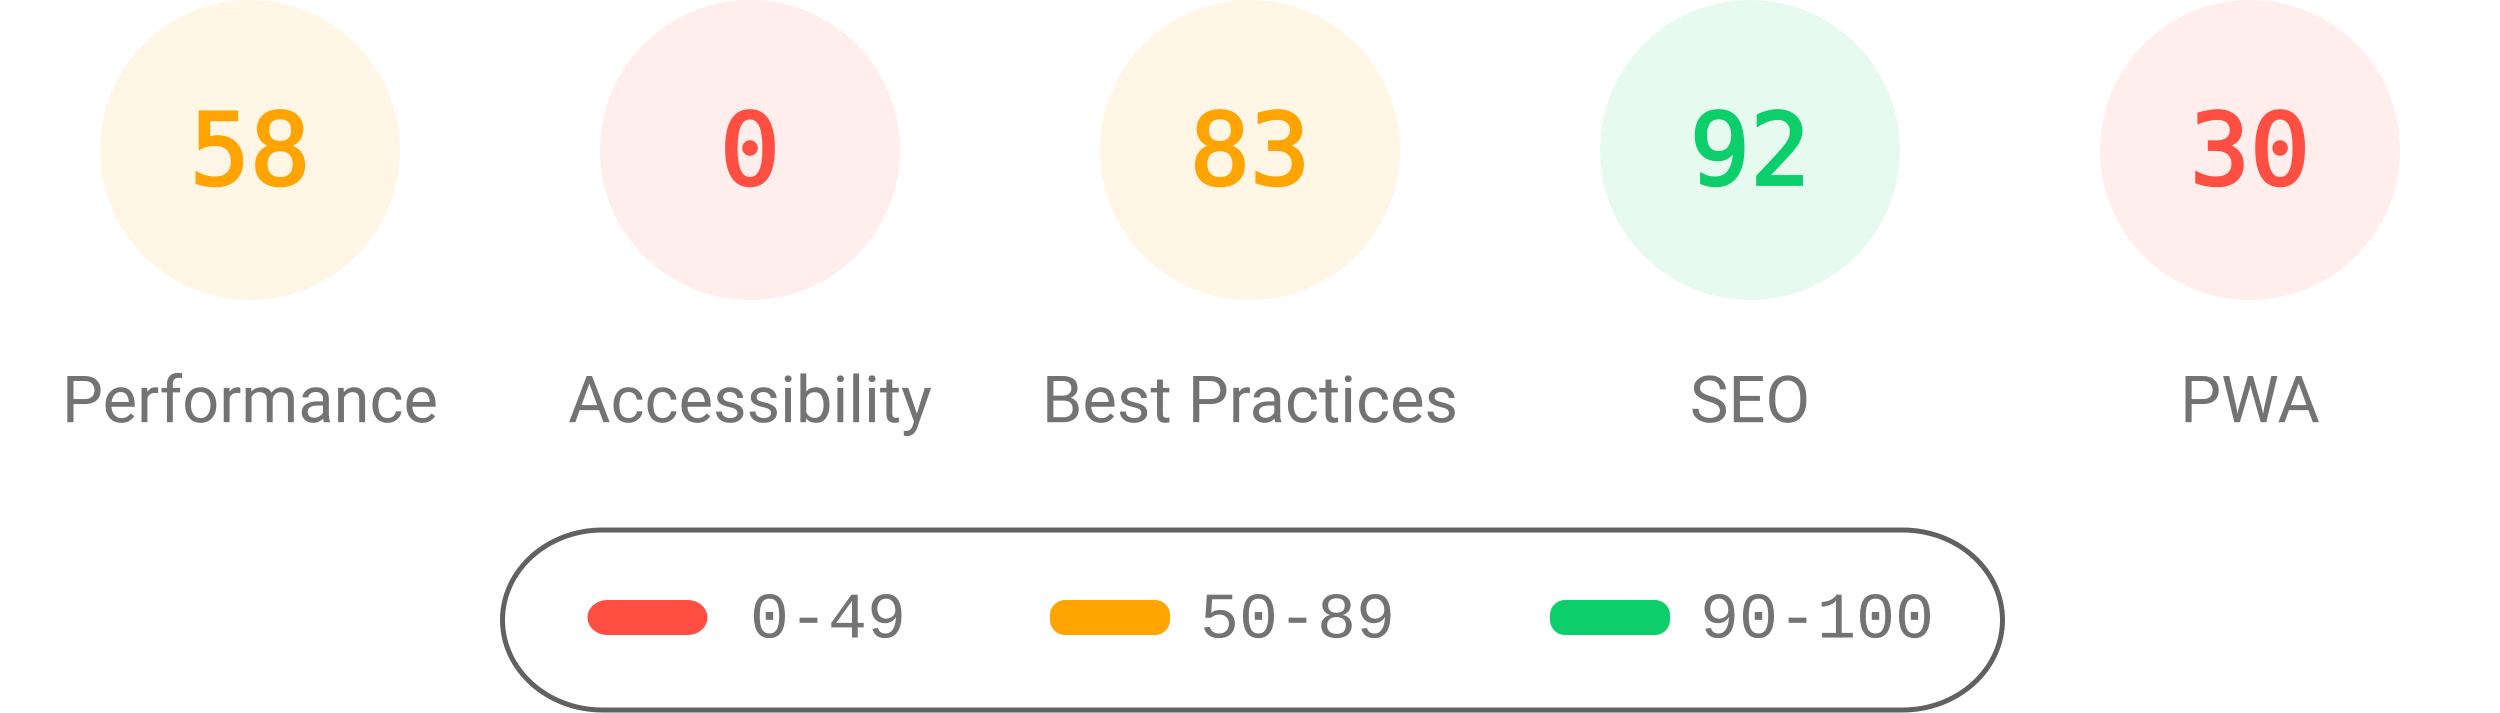
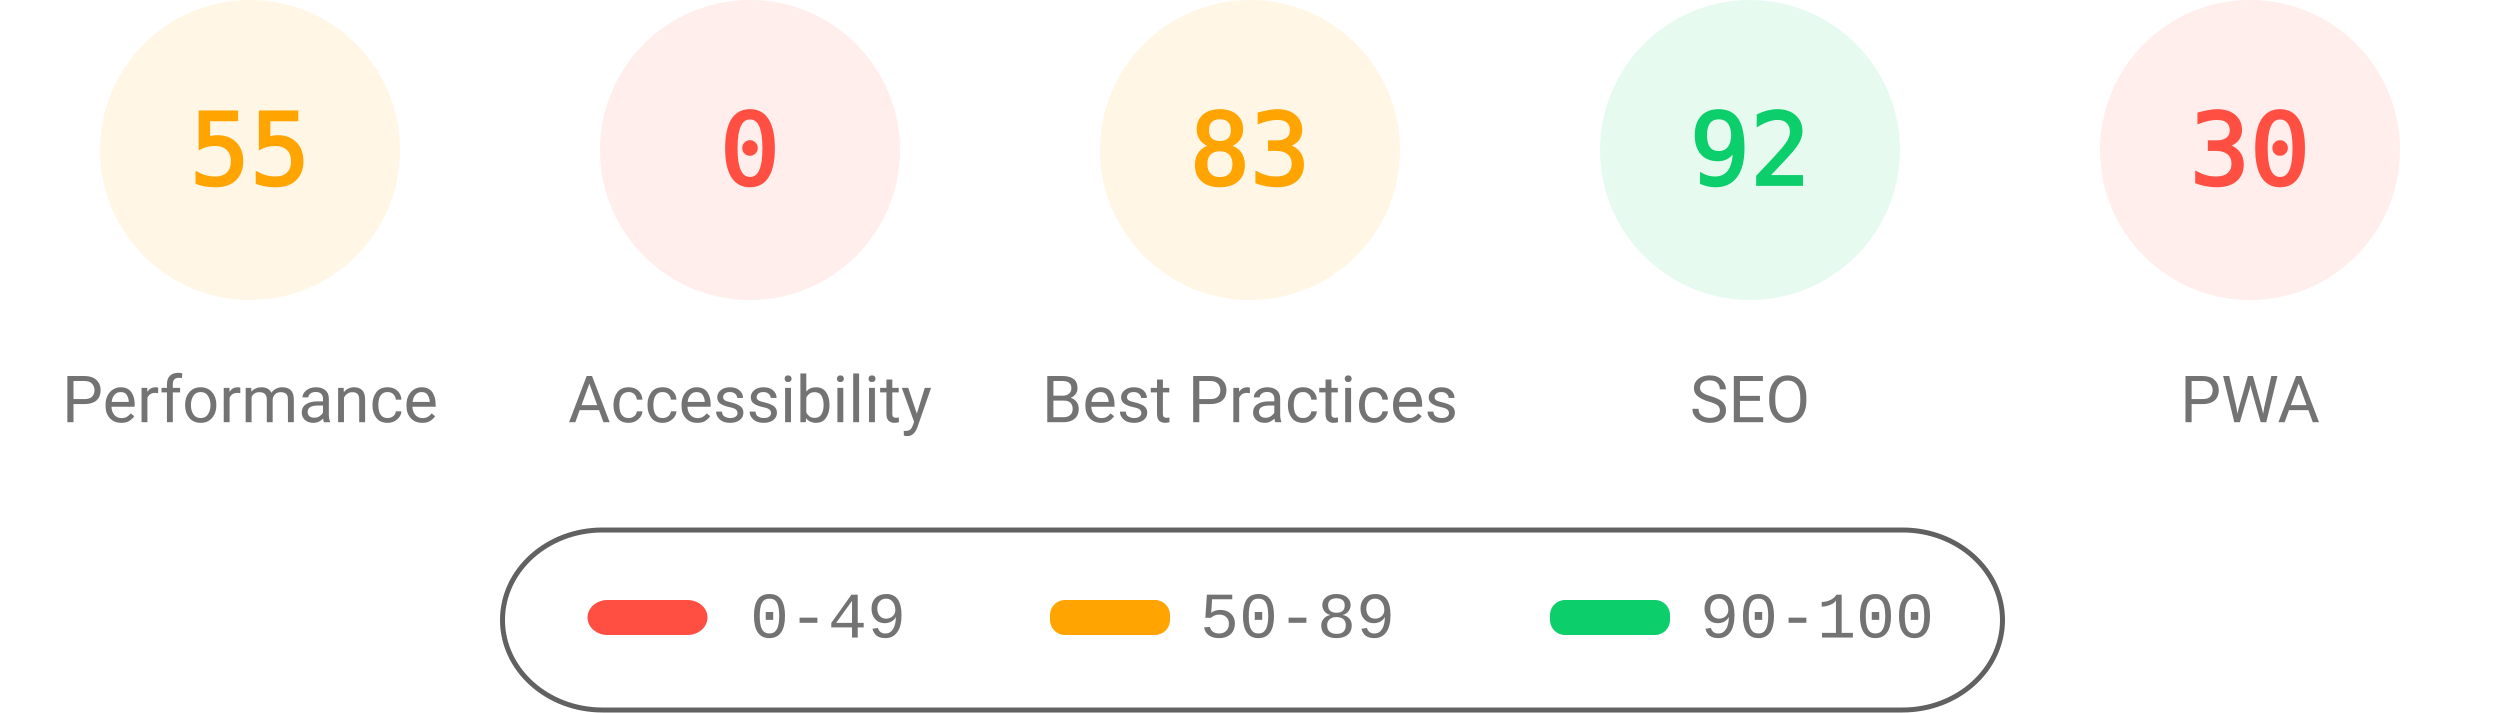
<svg xmlns="http://www.w3.org/2000/svg" fill="none" width="1000" height="285">
  <style>.gauge-base{opacity:.1}.gauge-arc{fill:none;animation-delay:250ms;stroke-linecap:round;transform:rotate(-90deg);transform-origin:100px 60px;animation:load-gauge 1s ease forwards}.guage-text{font-size:40px;font-family:monospace;text-align:center}.guage-red{color:#ff4e42;fill:#ff4e42;stroke:#ff4e42}.guage-orange{color:#ffa400;fill:#ffa400;stroke:#ffa400}.guage-green{color:#0cce6b;fill:#0cce6b;stroke:#0cce6b}.guage-undefined{color:#5c5c5c;fill:#5c5c5c;stroke:#5c5c5c}.guage-title{color:#737373;fill:#737373;stroke:none;font-size:26px;line-height:26px;font-family:Roboto,Halvetica,Arial,sans-serif}@keyframes load-gauge{from{stroke-dasharray:0 352.858}}</style>
  <svg class="guage-div guage-perf guage-orange" viewBox="0 0 200 200" width="200" height="200">
    <circle class="gauge-base" r="56" cx="100" cy="60" stroke-width="8" />
-     <circle class="gauge-arc guage-arc-1" r="56" cx="100" cy="60" stroke-width="8" style="stroke-dasharray:204.078,351.858" />
-     <text class="guage-text" x="100" y="60" alignment-baseline="central" dominant-baseline="central" text-anchor="middle">58</text>
+     <circle class="gauge-arc guage-arc-1" r="56" cx="100" cy="60" stroke-width="8" style="stroke-dasharray:193.522,351.858" />
+     <text class="guage-text" x="100" y="60" alignment-baseline="central" dominant-baseline="central" text-anchor="middle">55</text>
    <text class="guage-title" x="100" y="160" alignment-baseline="central" dominant-baseline="central" text-anchor="middle">Performance</text>
  </svg>
  <svg class="guage-div guage-acc guage-red" viewBox="0 0 200 200" width="200" height="200" x="200">
    <circle class="gauge-base" r="56" cx="100" cy="60" stroke-width="8" />
    <circle class="gauge-arc guage-arc-2" r="56" cx="100" cy="60" stroke-width="8" style="stroke-dasharray:0,351.858" />
    <text class="guage-text" x="100" y="60" alignment-baseline="central" dominant-baseline="central" text-anchor="middle">0</text>
    <text class="guage-title" x="100" y="160" alignment-baseline="central" dominant-baseline="central" text-anchor="middle">Accessibility</text>
  </svg>
  <svg class="guage-div guage-best guage-orange" viewBox="0 0 200 200" width="200" height="200" x="400">
    <circle class="gauge-base" r="56" cx="100" cy="60" stroke-width="8" />
    <circle class="gauge-arc guage-arc-3" r="56" cx="100" cy="60" stroke-width="8" style="stroke-dasharray:292.042,351.858" />
    <text class="guage-text" x="100" y="60" alignment-baseline="central" dominant-baseline="central" text-anchor="middle">83</text>
    <text class="guage-title" x="100" y="160" alignment-baseline="central" dominant-baseline="central" text-anchor="middle">Best Practices</text>
  </svg>
  <svg class="guage-div guage-seo guage-green" viewBox="0 0 200 200" width="200" height="200" x="600">
    <circle class="gauge-base" r="56" cx="100" cy="60" stroke-width="8" />
    <circle class="gauge-arc guage-arc-4" r="56" cx="100" cy="60" stroke-width="8" style="stroke-dasharray:323.709,351.858" />
    <text class="guage-text" x="100" y="60" alignment-baseline="central" dominant-baseline="central" text-anchor="middle">92</text>
    <text class="guage-title" x="100" y="160" alignment-baseline="central" dominant-baseline="central" text-anchor="middle">SEO</text>
  </svg>
  <svg class="guage-div guage-pwa guage-red" viewBox="0 0 200 200" width="200" height="200" x="800">
    <circle class="gauge-base" r="56" cx="100" cy="60" stroke-width="8" />
    <circle class="gauge-arc guage-arc-4" r="56" cx="100" cy="60" stroke-width="8" style="stroke-dasharray:105.557,351.858" />
    <text class="guage-text" x="100" y="60" alignment-baseline="central" dominant-baseline="central" text-anchor="middle">30</text>
    <text class="guage-title" x="100" y="160" alignment-baseline="central" dominant-baseline="central" text-anchor="middle">PWA</text>
  </svg>
  <svg width="604" height="76" x="200" y="210">
    <path fill="none" id="canvas_background" d="M-1-1h604v80H-1z" />
    <rect fill-opacity="0" stroke="#616161" stroke-width="2" rx="40" id="svg_2" height="72" width="600" y="2" x="1" fill="#000" />
    <rect stroke="#000" rx="8" id="svg_3" height="14" width="48" y="30" x="35" stroke-opacity="null" stroke-width="0" fill="#ff4e42" />
    <rect stroke="#000" rx="6" id="svg_4" height="14" width="48" y="30" x="220" stroke-opacity="null" stroke-width="0" fill="#ffa400" />
    <rect stroke="#000" rx="6" id="svg_5" height="14" width="48" y="30" x="420" stroke-opacity="null" stroke-width="0" fill="#0cce6b" />
    <text xml:space="preserve" text-anchor="start" font-family="'Courier New', Courier, monospace" font-size="26" id="svg_6" y="45" x="100" stroke-opacity="null" stroke-width="0" stroke="#000" fill="#737373">0-49</text>
    <text xml:space="preserve" text-anchor="start" font-family="'Courier New', Courier, monospace" font-size="26" id="svg_7" y="45" x="280" stroke-opacity="null" stroke-width="0" stroke="#000" fill="#737373">50-89</text>
    <text xml:space="preserve" text-anchor="start" font-family="'Courier New', Courier, monospace" font-size="26" id="svg_8" y="45" x="480" stroke-opacity="null" stroke-width="0" stroke="#000" fill="#737373">90-100</text>
  </svg>
</svg>
